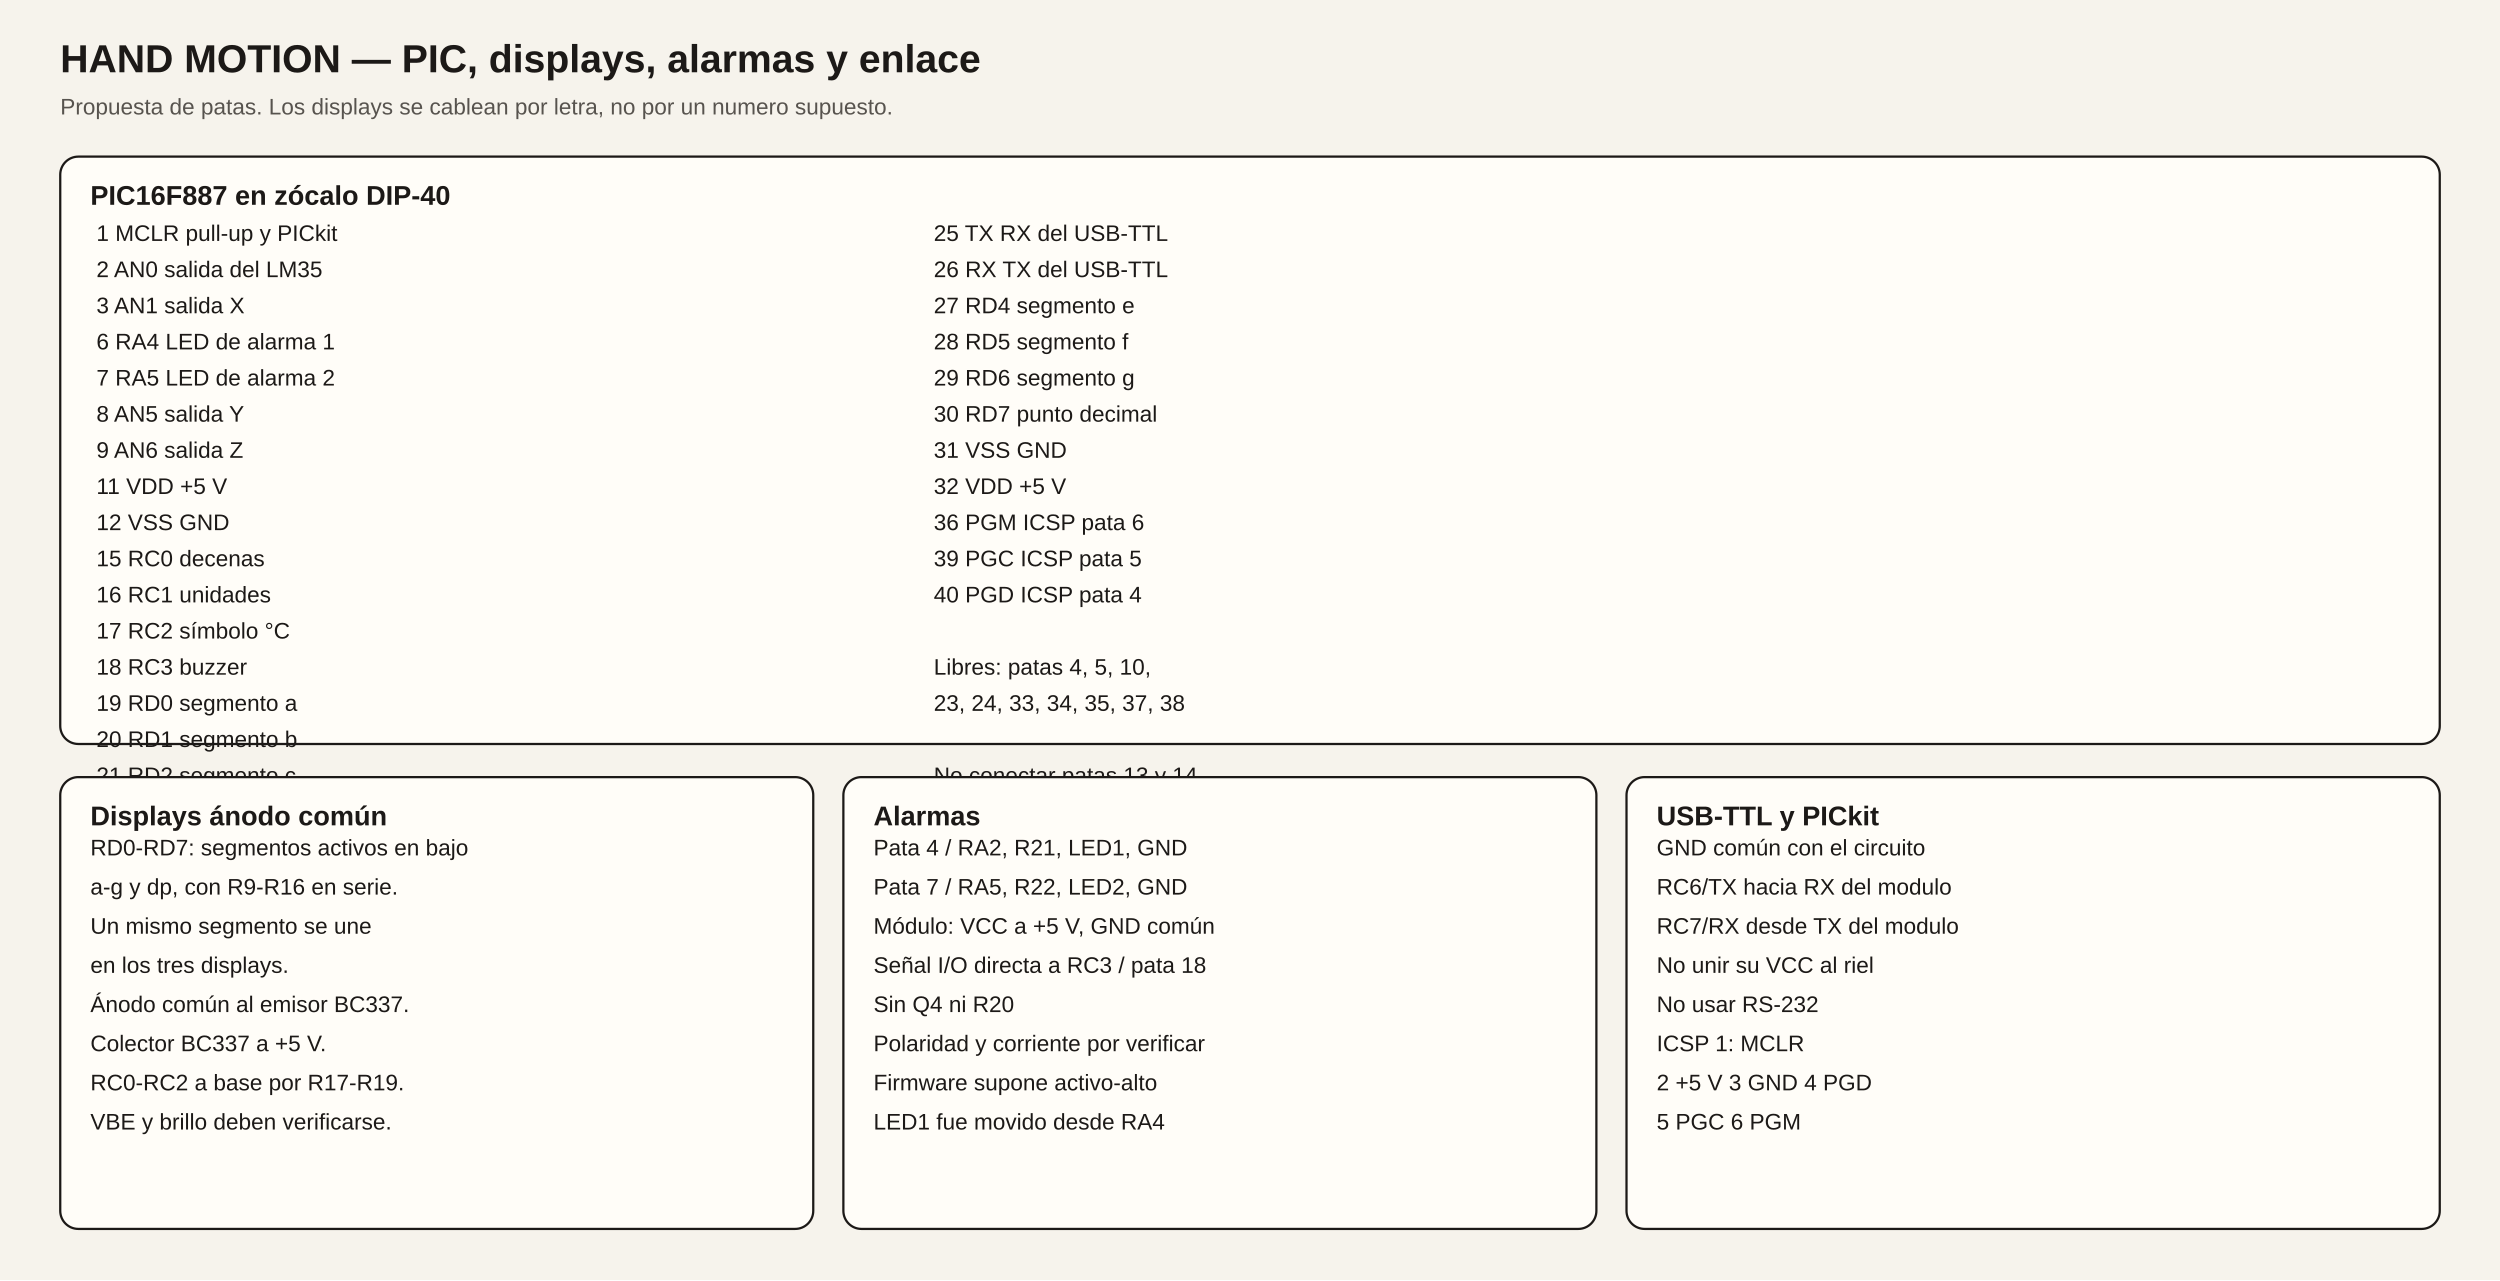
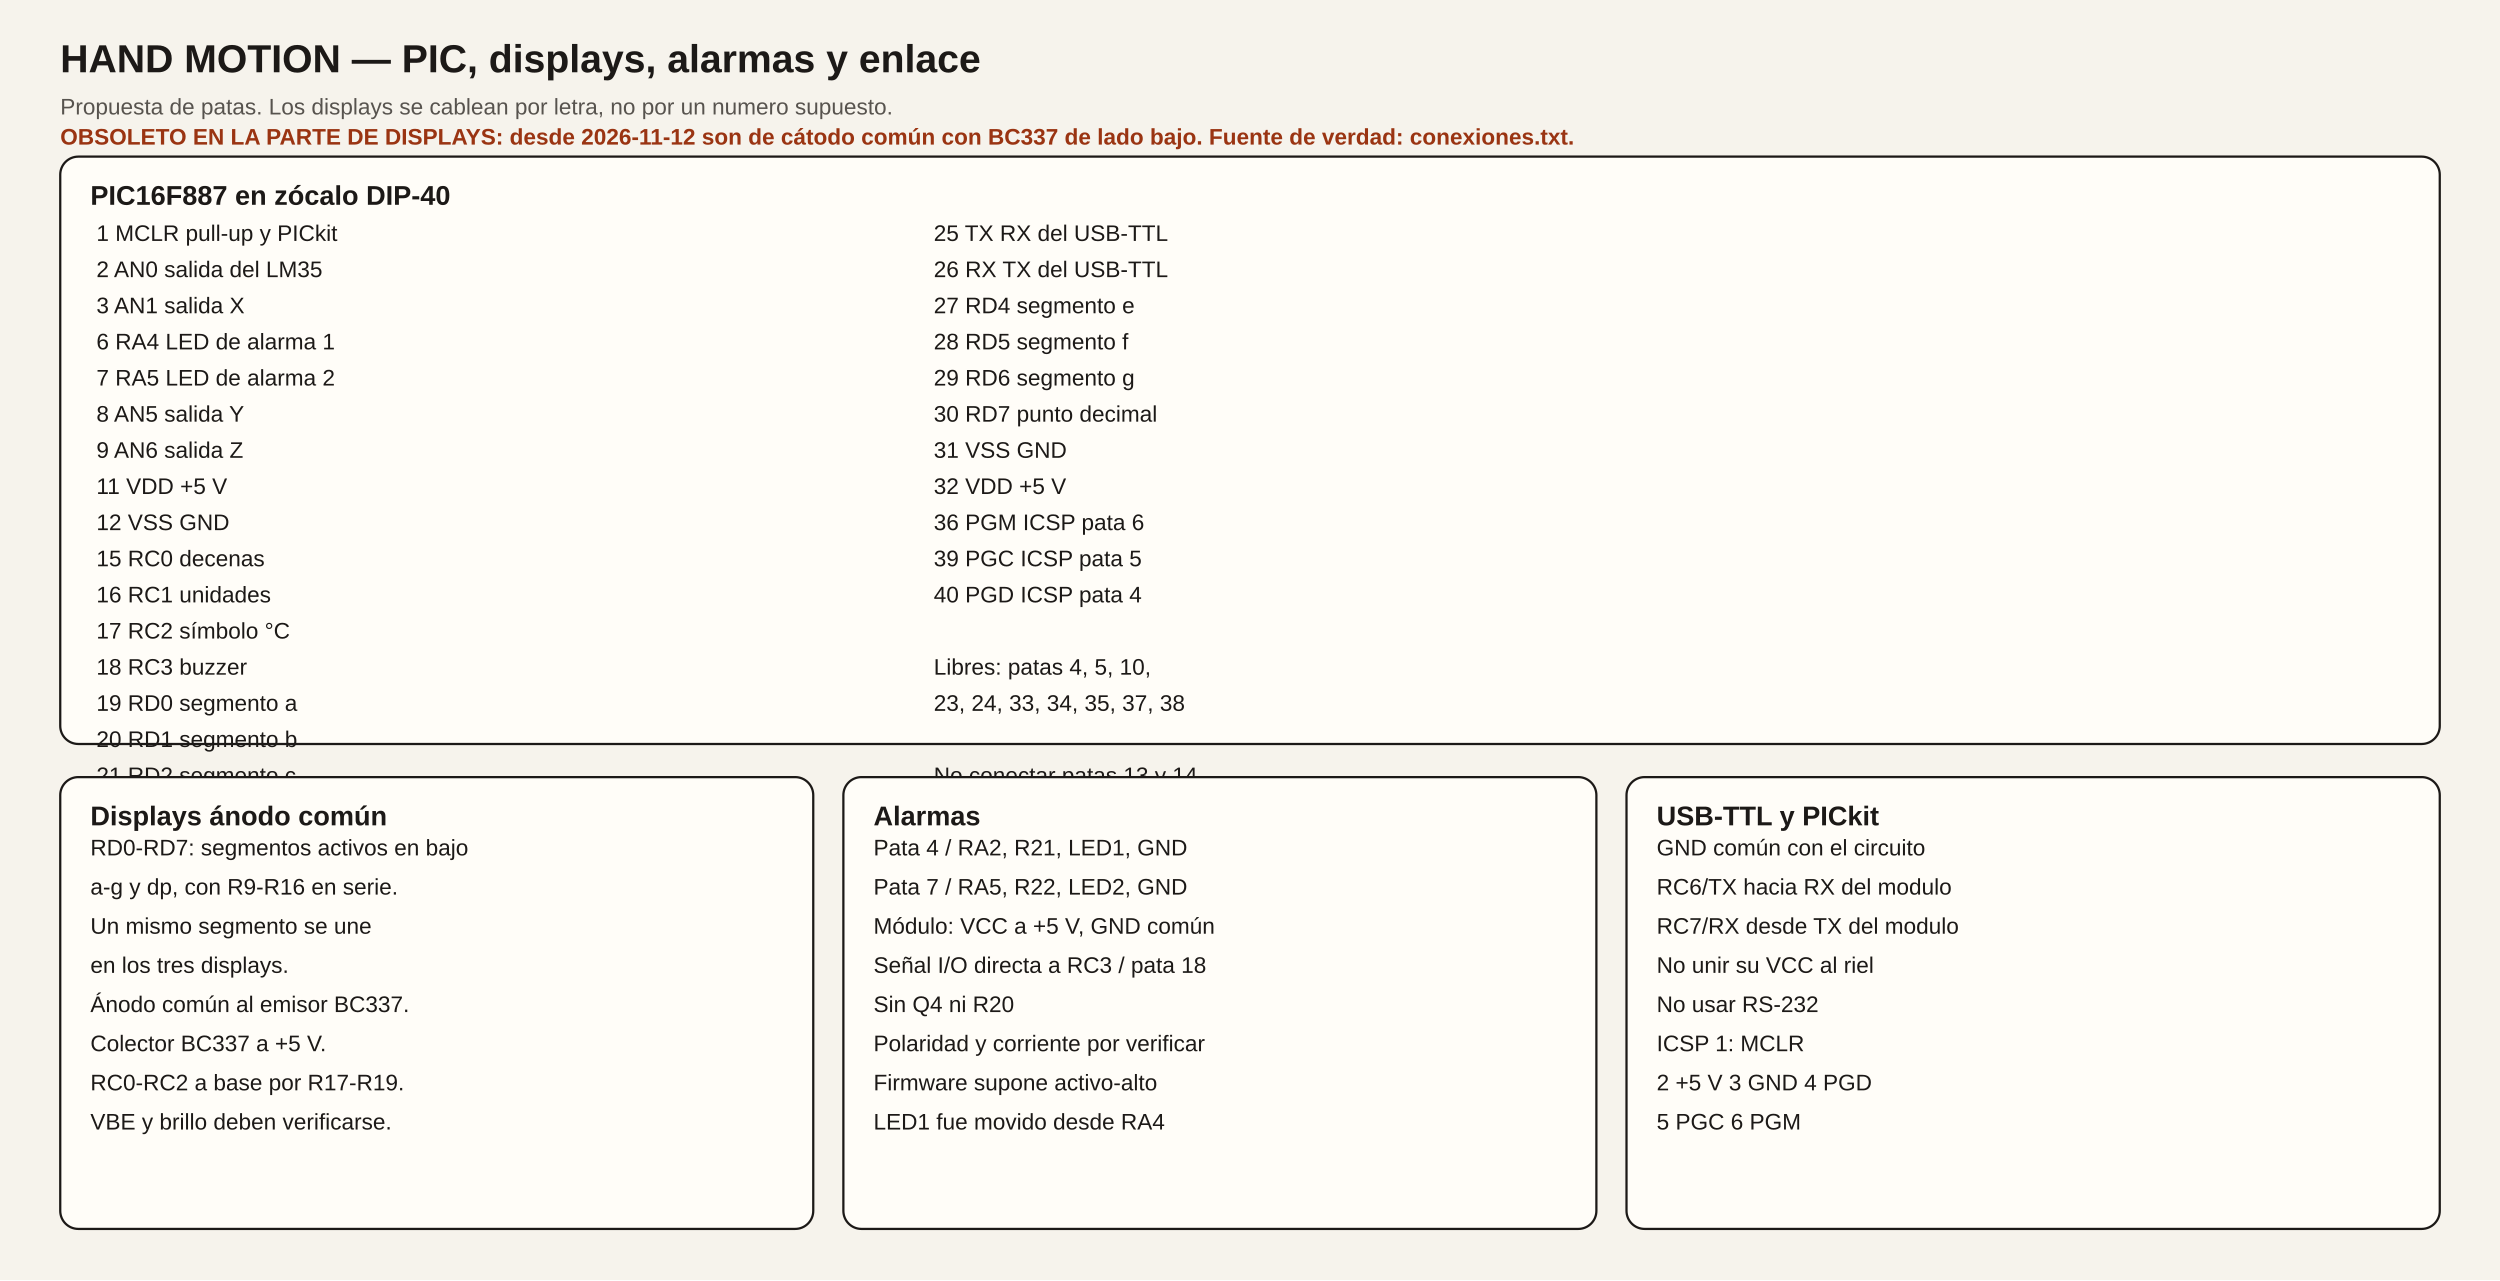
<svg xmlns="http://www.w3.org/2000/svg" width="1660" height="850" viewBox="0 0 1660 850">
  <rect width="100%" height="100%" fill="#f6f3ec" />
  <style>
  text { font-family: "Segoe UI", Arial, sans-serif; fill: #1c1917; }
  .title { font-size: 26px; font-weight: 700; }
  .sub { font-size: 15px; fill: #57534e; }
  .h { font-size: 18px; font-weight: 700; }
  .p { font-size: 15px; }
  .s { font-size: 13px; fill: #57534e; }
  .warn { font-size: 15px; font-weight: 700; fill: #9a3412; }
</style>
  <text class="title" x="40" y="48">HAND MOTION — PIC, displays, alarmas y enlace</text>
  <text class="sub" x="40" y="76">Propuesta de patas. Los displays se cablean por letra, no por un numero supuesto.</text>
+   <text class="warn" x="40" y="96">OBSOLETO EN LA PARTE DE DISPLAYS: desde 2026-11-12 son de cátodo común con BC337 de lado bajo. Fuente de verdad: conexiones.txt.</text>
  <rect x="40" y="104" width="1580" height="390" rx="12" fill="#fffdf8" stroke="#1c1917" stroke-width="1.5" />
  <text class="h" x="60" y="136">PIC16F887 en zócalo DIP-40</text>
  <text class="p" x="64" y="160">1    MCLR      pull-up y PICkit</text>
  <text class="p" x="64" y="184">2    AN0       salida del LM35</text>
  <text class="p" x="64" y="208">3    AN1       salida X</text>
  <text class="p" x="64" y="232">6    RA4       LED de alarma 1</text>
  <text class="p" x="64" y="256">7    RA5       LED de alarma 2</text>
  <text class="p" x="64" y="280">8    AN5       salida Y</text>
  <text class="p" x="64" y="304">9    AN6       salida Z</text>
  <text class="p" x="64" y="328">11   VDD       +5 V</text>
  <text class="p" x="64" y="352">12   VSS       GND</text>
  <text class="p" x="64" y="376">15   RC0       decenas</text>
  <text class="p" x="64" y="400">16   RC1       unidades</text>
  <text class="p" x="64" y="424">17   RC2       símbolo °C</text>
  <text class="p" x="64" y="448">18   RC3       buzzer</text>
  <text class="p" x="64" y="472">19   RD0       segmento a</text>
  <text class="p" x="64" y="496">20   RD1       segmento b</text>
  <text class="p" x="64" y="520">21   RD2       segmento c</text>
  <text class="p" x="64" y="544">22   RD3       segmento d</text>
  <text class="p" x="620" y="160">25   TX        RX del USB-TTL</text>
  <text class="p" x="620" y="184">26   RX        TX del USB-TTL</text>
  <text class="p" x="620" y="208">27   RD4       segmento e</text>
  <text class="p" x="620" y="232">28   RD5       segmento f</text>
  <text class="p" x="620" y="256">29   RD6       segmento g</text>
  <text class="p" x="620" y="280">30   RD7       punto decimal</text>
  <text class="p" x="620" y="304">31   VSS       GND</text>
  <text class="p" x="620" y="328">32   VDD       +5 V</text>
  <text class="p" x="620" y="352">36   PGM       ICSP pata 6</text>
  <text class="p" x="620" y="376">39   PGC       ICSP pata 5</text>
  <text class="p" x="620" y="400">40   PGD       ICSP pata 4</text>
  <text class="p" x="620" y="424" />
  <text class="p" x="620" y="448">Libres: patas 4, 5, 10,</text>
  <text class="p" x="620" y="472">23, 24, 33, 34, 35, 37, 38</text>
  <text class="p" x="620" y="496" />
  <text class="p" x="620" y="520">No conectar patas 13 y 14</text>
  <text class="p" x="620" y="544">Oscilador interno</text>
  <rect x="40" y="516" width="500" height="300" rx="12" fill="#fffdf8" stroke="#1c1917" stroke-width="1.5" />
  <text class="h" x="60" y="548">Displays ánodo común</text>
  <text class="p" x="60" y="568">RD0-RD7: segmentos activos en bajo</text>
  <text class="p" x="60" y="594">a-g y dp, con R9-R16 en serie.</text>
  <text class="p" x="60" y="620">Un mismo segmento se une</text>
  <text class="p" x="60" y="646">en los tres displays.</text>
  <text class="p" x="60" y="672">Ánodo común al emisor BC337.</text>
  <text class="p" x="60" y="698">Colector BC337 a +5 V.</text>
  <text class="p" x="60" y="724">RC0-RC2 a base por R17-R19.</text>
  <text class="p" x="60" y="750">VBE y brillo deben verificarse.</text>
  <rect x="560" y="516" width="500" height="300" rx="12" fill="#fffdf8" stroke="#1c1917" stroke-width="1.5" />
  <text class="h" x="580" y="548">Alarmas</text>
  <text class="p" x="580" y="568">Pata 4 / RA2, R21, LED1, GND</text>
  <text class="p" x="580" y="594">Pata 7 / RA5, R22, LED2, GND</text>
  <text class="p" x="580" y="620">Módulo: VCC a +5 V, GND común</text>
  <text class="p" x="580" y="646">Señal I/O directa a RC3 / pata 18</text>
  <text class="p" x="580" y="672">Sin Q4 ni R20</text>
  <text class="p" x="580" y="698">Polaridad y corriente por verificar</text>
  <text class="p" x="580" y="724">Firmware supone activo-alto</text>
  <text class="p" x="580" y="750">LED1 fue movido desde RA4</text>
  <rect x="1080" y="516" width="540" height="300" rx="12" fill="#fffdf8" stroke="#1c1917" stroke-width="1.5" />
  <text class="h" x="1100" y="548">USB-TTL y PICkit</text>
  <text class="p" x="1100" y="568">GND común con el circuito</text>
  <text class="p" x="1100" y="594">RC6/TX hacia RX del modulo</text>
  <text class="p" x="1100" y="620">RC7/RX desde TX del modulo</text>
  <text class="p" x="1100" y="646">No unir su VCC al riel</text>
  <text class="p" x="1100" y="672">No usar RS-232</text>
  <text class="p" x="1100" y="698">ICSP 1: MCLR</text>
  <text class="p" x="1100" y="724">2 +5 V   3 GND   4 PGD</text>
  <text class="p" x="1100" y="750">5 PGC    6 PGM</text>
</svg>
